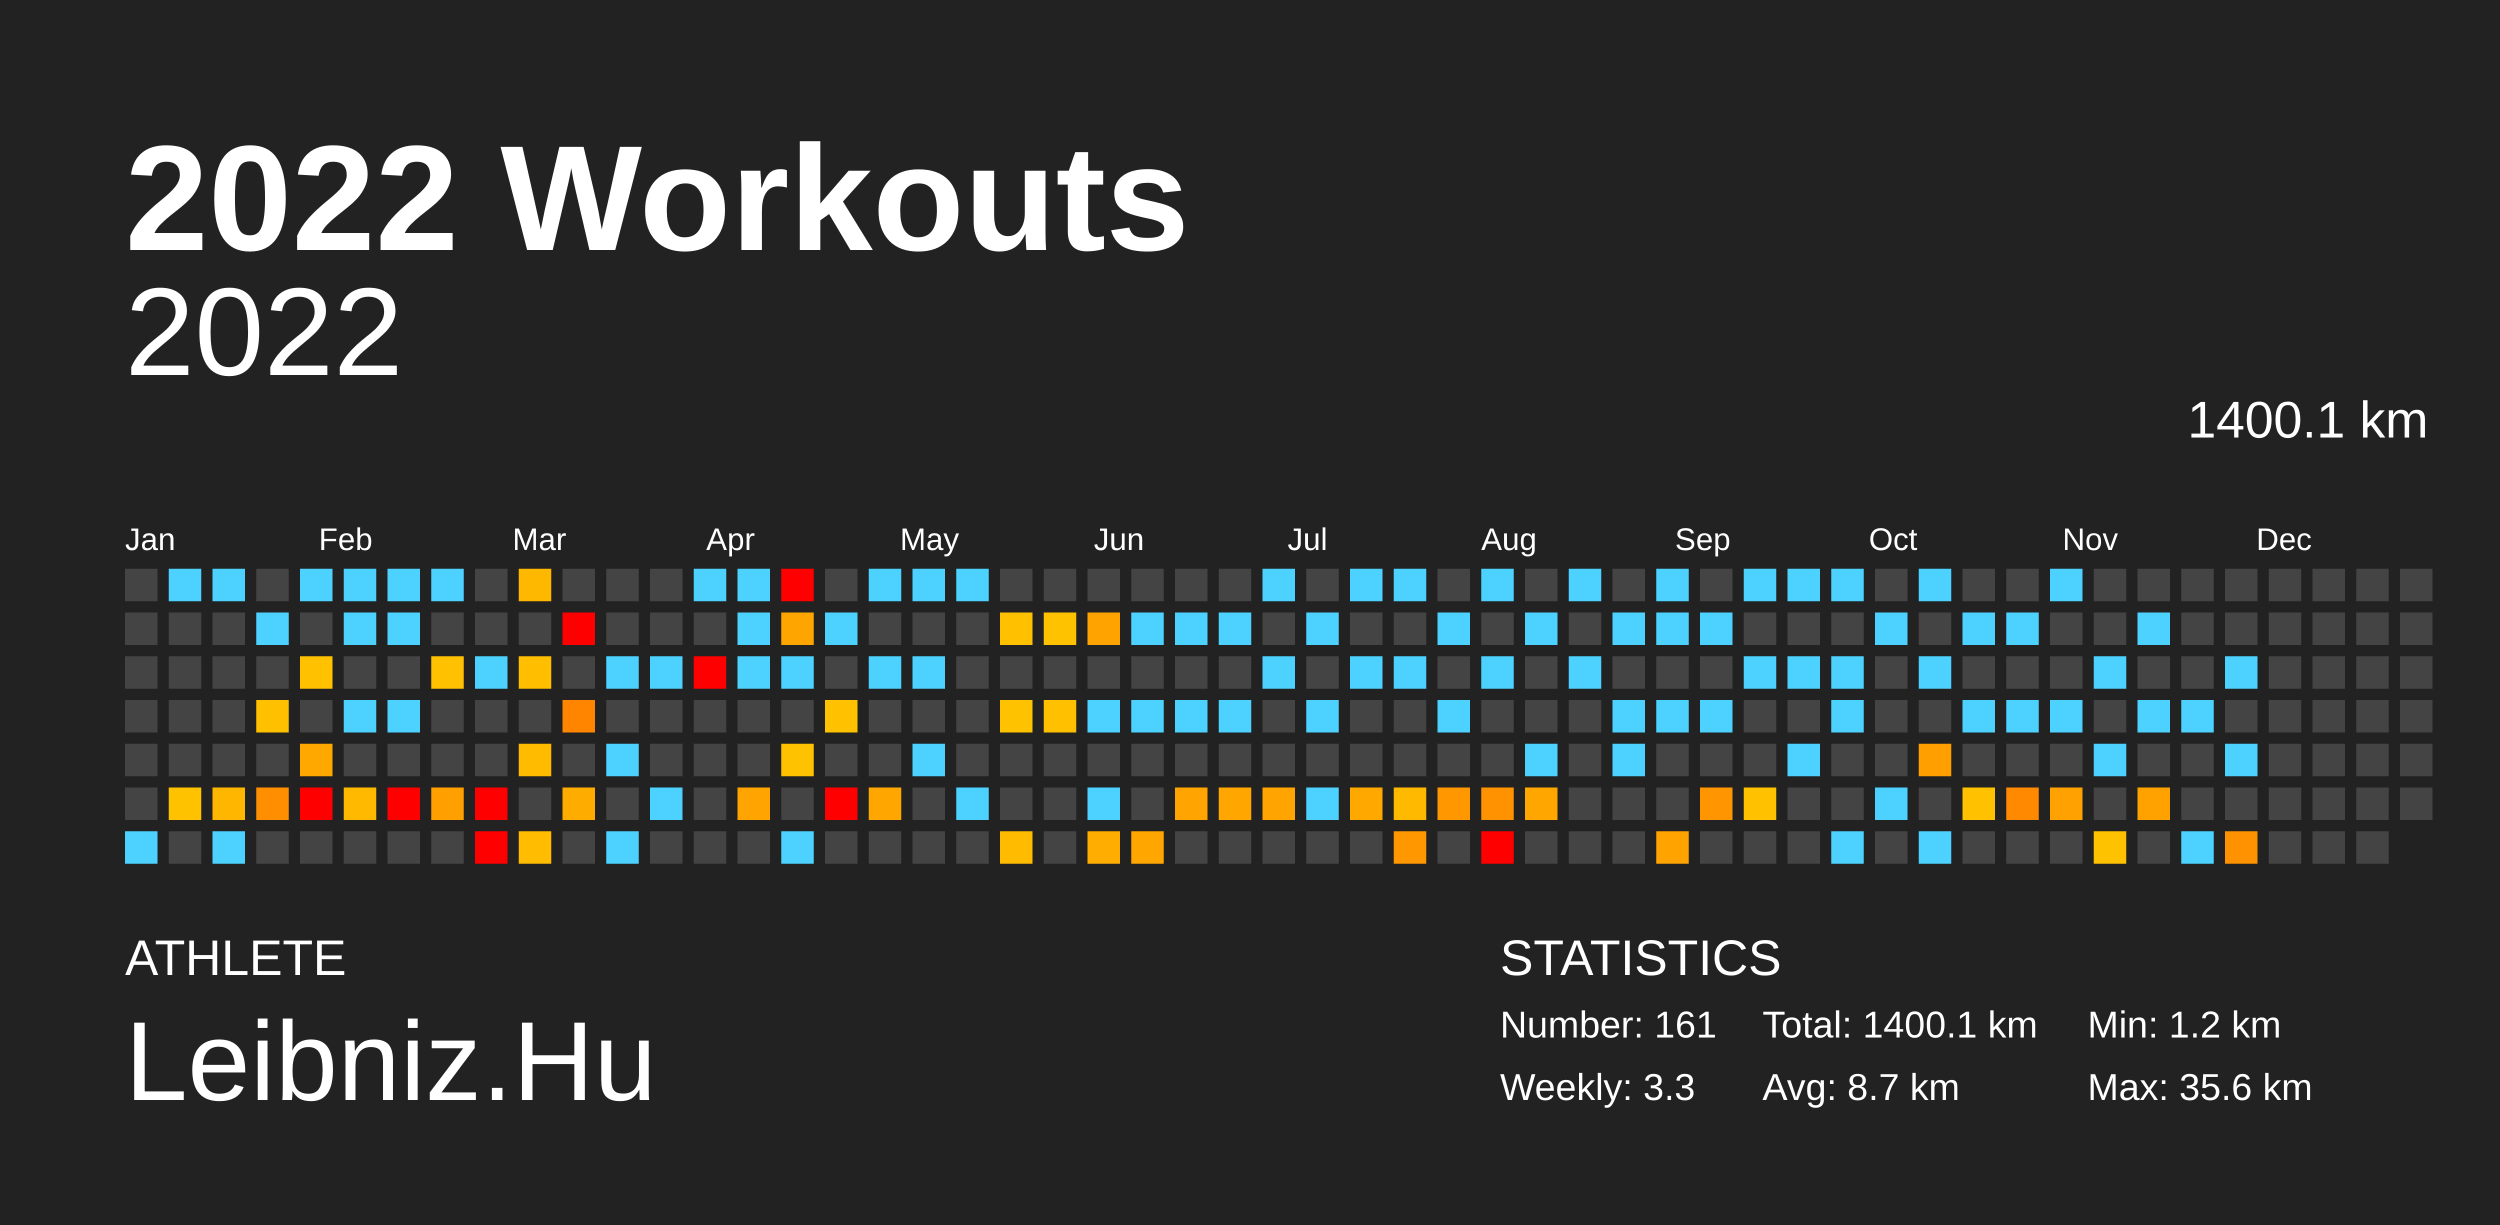
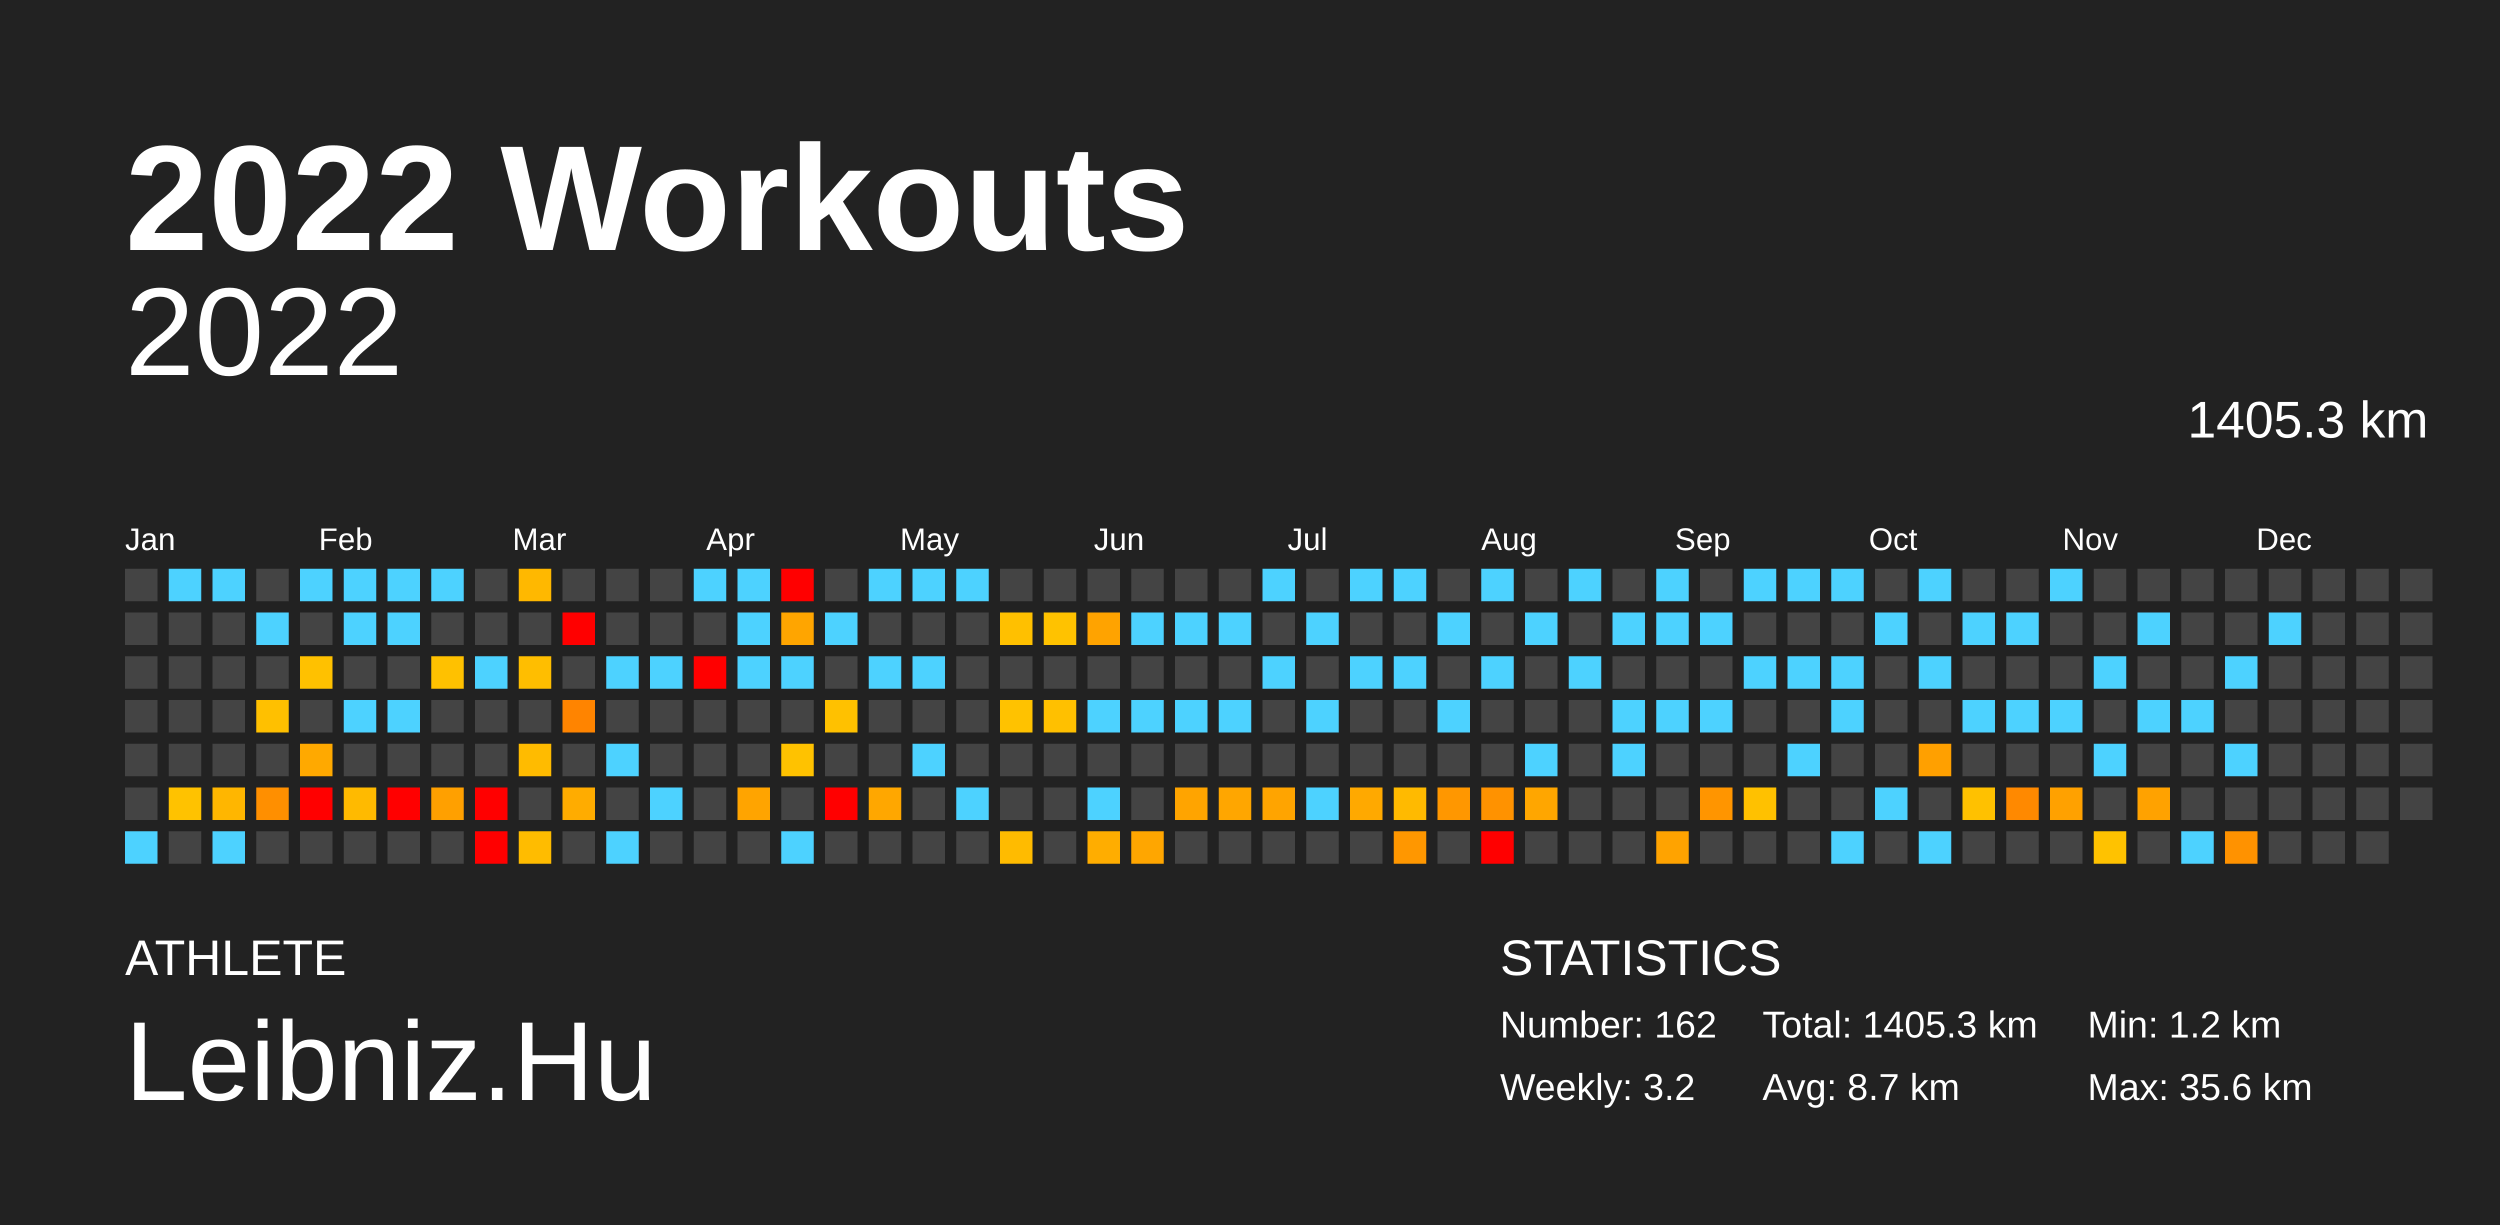
<svg xmlns="http://www.w3.org/2000/svg" baseProfile="full" height="98mm" version="1.1" viewBox="0,0,200,98" width="200mm">
  <defs />
  <rect fill="#222222" height="98" width="200" x="0" y="0" />
  <text fill="#FFFFFF" style="font-size:12px; font-family:Arial; font-weight:bold;" x="10" y="20">2022 Workouts</text>
  <text fill="#FFFFFF" style="font-size:4px; font-family:Arial" x="10" y="78">ATHLETE</text>
  <text fill="#FFFFFF" style="font-size:9px; font-family:Arial" x="10" y="88">Leibniz.Hu</text>
  <text fill="#FFFFFF" style="font-size:4px; font-family:Arial" x="120" y="78">STATISTICS</text>
-   <text fill="#FFFFFF" style="font-size:3px; font-family:Arial" x="120" y="83">Number: 161</text>
-   <text fill="#FFFFFF" style="font-size:3px; font-family:Arial" x="120" y="88">Weekly: 3.3</text>
-   <text fill="#FFFFFF" style="font-size:3px; font-family:Arial" x="141" y="83">Total: 1400.1 km</text>
+   <text fill="#FFFFFF" style="font-size:3px; font-family:Arial" x="120" y="83">Number: 162</text>
+   <text fill="#FFFFFF" style="font-size:3px; font-family:Arial" x="120" y="88">Weekly: 3.2</text>
+   <text fill="#FFFFFF" style="font-size:3px; font-family:Arial" x="141" y="83">Total: 1405.3 km</text>
  <text fill="#FFFFFF" style="font-size:3px; font-family:Arial" x="141" y="88">Avg: 8.7 km</text>
  <text fill="#FFFFFF" style="font-size:3px; font-family:Arial" x="167" y="83">Min: 1.2 km</text>
  <text fill="#FFFFFF" style="font-size:3px; font-family:Arial" x="167" y="88">Max: 35.6 km</text>
  <text alignment-baseline="hanging" fill="#FFFFFF" style="font-size:10.0px; font-family:Arial;" x="10" y="30">2022</text>
-   <text alignment-baseline="hanging" fill="#FFFFFF" style="font-size:4.125px; font-family:Arial;" x="175" y="35">1400.1 km</text>
+   <text alignment-baseline="hanging" fill="#FFFFFF" style="font-size:4.125px; font-family:Arial;" x="175" y="35">1405.3 km</text>
  <text fill="#FFFFFF" style="font-size:2.5px; font-family:Arial" x="10.0" y="44">Jan</text>
  <text fill="#FFFFFF" style="font-size:2.5px; font-family:Arial" x="25.5" y="44">Feb</text>
  <text fill="#FFFFFF" style="font-size:2.5px; font-family:Arial" x="41.0" y="44">Mar</text>
  <text fill="#FFFFFF" style="font-size:2.5px; font-family:Arial" x="56.5" y="44">Apr</text>
  <text fill="#FFFFFF" style="font-size:2.5px; font-family:Arial" x="72.0" y="44">May</text>
  <text fill="#FFFFFF" style="font-size:2.5px; font-family:Arial" x="87.5" y="44">Jun</text>
  <text fill="#FFFFFF" style="font-size:2.5px; font-family:Arial" x="103.0" y="44">Jul</text>
  <text fill="#FFFFFF" style="font-size:2.5px; font-family:Arial" x="118.5" y="44">Aug</text>
  <text fill="#FFFFFF" style="font-size:2.5px; font-family:Arial" x="134.0" y="44">Sep</text>
  <text fill="#FFFFFF" style="font-size:2.5px; font-family:Arial" x="149.5" y="44">Oct</text>
  <text fill="#FFFFFF" style="font-size:2.5px; font-family:Arial" x="165.0" y="44">Nov</text>
  <text fill="#FFFFFF" style="font-size:2.5px; font-family:Arial" x="180.5" y="44">Dec</text>
  <rect fill="#444444" height="2.6" width="2.6" x="10.0" y="45.5" />
  <rect fill="#444444" height="2.6" width="2.6" x="10.0" y="49.0" />
  <rect fill="#444444" height="2.6" width="2.6" x="10.0" y="52.5" />
  <rect fill="#444444" height="2.6" width="2.6" x="10.0" y="56.0" />
  <rect fill="#444444" height="2.6" width="2.6" x="10.0" y="59.5" />
  <rect fill="#444444" height="2.6" width="2.6" x="10.0" y="63.0" />
  <rect fill="#4dd2ff" height="2.6" width="2.6" x="10.0" y="66.5" />
  <rect fill="#4dd2ff" height="2.6" width="2.6" x="13.5" y="45.5" />
  <rect fill="#444444" height="2.6" width="2.6" x="13.5" y="49.0" />
  <rect fill="#444444" height="2.6" width="2.6" x="13.5" y="52.5" />
  <rect fill="#444444" height="2.6" width="2.6" x="13.5" y="56.0" />
  <rect fill="#444444" height="2.6" width="2.6" x="13.5" y="59.5" />
  <rect fill="#ffc200" height="2.6" width="2.6" x="13.5" y="63.0" />
  <rect fill="#444444" height="2.6" width="2.6" x="13.5" y="66.5" />
  <rect fill="#4dd2ff" height="2.6" width="2.6" x="17.0" y="45.5" />
  <rect fill="#444444" height="2.6" width="2.6" x="17.0" y="49.0" />
  <rect fill="#444444" height="2.6" width="2.6" x="17.0" y="52.5" />
  <rect fill="#444444" height="2.6" width="2.6" x="17.0" y="56.0" />
  <rect fill="#444444" height="2.6" width="2.6" x="17.0" y="59.5" />
  <rect fill="#ffb600" height="2.6" width="2.6" x="17.0" y="63.0" />
  <rect fill="#4dd2ff" height="2.6" width="2.6" x="17.0" y="66.5" />
  <rect fill="#444444" height="2.6" width="2.6" x="20.5" y="45.5" />
  <rect fill="#4dd2ff" height="2.6" width="2.6" x="20.5" y="49.0" />
  <rect fill="#444444" height="2.6" width="2.6" x="20.5" y="52.5" />
  <rect fill="#ffc000" height="2.6" width="2.6" x="20.5" y="56.0" />
  <rect fill="#444444" height="2.6" width="2.6" x="20.5" y="59.5" />
  <rect fill="#ff8f00" height="2.6" width="2.6" x="20.5" y="63.0" />
  <rect fill="#444444" height="2.6" width="2.6" x="20.5" y="66.5" />
  <rect fill="#4dd2ff" height="2.6" width="2.6" x="24.0" y="45.5" />
  <rect fill="#444444" height="2.6" width="2.6" x="24.0" y="49.0" />
  <rect fill="#ffc100" height="2.6" width="2.6" x="24.0" y="52.5" />
  <rect fill="#444444" height="2.6" width="2.6" x="24.0" y="56.0" />
  <rect fill="#ffa900" height="2.6" width="2.6" x="24.0" y="59.5" />
  <rect fill="red" height="2.6" width="2.6" x="24.0" y="63.0" />
  <rect fill="#444444" height="2.6" width="2.6" x="24.0" y="66.5" />
  <rect fill="#4dd2ff" height="2.6" width="2.6" x="27.5" y="45.5" />
  <rect fill="#4dd2ff" height="2.6" width="2.6" x="27.5" y="49.0" />
  <rect fill="#444444" height="2.6" width="2.6" x="27.5" y="52.5" />
  <rect fill="#4dd2ff" height="2.6" width="2.6" x="27.5" y="56.0" />
  <rect fill="#444444" height="2.6" width="2.6" x="27.5" y="59.5" />
  <rect fill="#ffba00" height="2.6" width="2.6" x="27.5" y="63.0" />
  <rect fill="#444444" height="2.6" width="2.6" x="27.5" y="66.5" />
  <rect fill="#4dd2ff" height="2.6" width="2.6" x="31.0" y="45.5" />
  <rect fill="#4dd2ff" height="2.6" width="2.6" x="31.0" y="49.0" />
  <rect fill="#444444" height="2.6" width="2.6" x="31.0" y="52.5" />
  <rect fill="#4dd2ff" height="2.6" width="2.6" x="31.0" y="56.0" />
  <rect fill="#444444" height="2.6" width="2.6" x="31.0" y="59.5" />
  <rect fill="red" height="2.6" width="2.6" x="31.0" y="63.0" />
  <rect fill="#444444" height="2.6" width="2.6" x="31.0" y="66.5" />
  <rect fill="#4dd2ff" height="2.6" width="2.6" x="34.5" y="45.5" />
  <rect fill="#444444" height="2.6" width="2.6" x="34.5" y="49.0" />
  <rect fill="#ffc100" height="2.6" width="2.6" x="34.5" y="52.5" />
  <rect fill="#444444" height="2.6" width="2.6" x="34.5" y="56.0" />
  <rect fill="#444444" height="2.6" width="2.6" x="34.5" y="59.5" />
  <rect fill="#ffa000" height="2.6" width="2.6" x="34.5" y="63.0" />
  <rect fill="#444444" height="2.6" width="2.6" x="34.5" y="66.5" />
  <rect fill="#444444" height="2.6" width="2.6" x="38.0" y="45.5" />
  <rect fill="#444444" height="2.6" width="2.6" x="38.0" y="49.0" />
  <rect fill="#4dd2ff" height="2.6" width="2.6" x="38.0" y="52.5" />
  <rect fill="#444444" height="2.6" width="2.6" x="38.0" y="56.0" />
  <rect fill="#444444" height="2.6" width="2.6" x="38.0" y="59.5" />
  <rect fill="red" height="2.6" width="2.6" x="38.0" y="63.0" />
  <rect fill="red" height="2.6" width="2.6" x="38.0" y="66.5" />
  <rect fill="#ffb800" height="2.6" width="2.6" x="41.5" y="45.5" />
  <rect fill="#444444" height="2.6" width="2.6" x="41.5" y="49.0" />
  <rect fill="#ffbe00" height="2.6" width="2.6" x="41.5" y="52.5" />
  <rect fill="#444444" height="2.6" width="2.6" x="41.5" y="56.0" />
  <rect fill="#ffbb00" height="2.6" width="2.6" x="41.5" y="59.5" />
  <rect fill="#444444" height="2.6" width="2.6" x="41.5" y="63.0" />
  <rect fill="#ffbc00" height="2.6" width="2.6" x="41.5" y="66.5" />
  <rect fill="#444444" height="2.6" width="2.6" x="45.0" y="45.5" />
  <rect fill="red" height="2.6" width="2.6" x="45.0" y="49.0" />
  <rect fill="#444444" height="2.6" width="2.6" x="45.0" y="52.5" />
  <rect fill="#ff8400" height="2.6" width="2.6" x="45.0" y="56.0" />
  <rect fill="#444444" height="2.6" width="2.6" x="45.0" y="59.5" />
  <rect fill="#ffac00" height="2.6" width="2.6" x="45.0" y="63.0" />
  <rect fill="#444444" height="2.6" width="2.6" x="45.0" y="66.5" />
  <rect fill="#444444" height="2.6" width="2.6" x="48.5" y="45.5" />
  <rect fill="#444444" height="2.6" width="2.6" x="48.5" y="49.0" />
  <rect fill="#4dd2ff" height="2.6" width="2.6" x="48.5" y="52.5" />
  <rect fill="#444444" height="2.6" width="2.6" x="48.5" y="56.0" />
  <rect fill="#4dd2ff" height="2.6" width="2.6" x="48.5" y="59.5" />
  <rect fill="#444444" height="2.6" width="2.6" x="48.5" y="63.0" />
  <rect fill="#4dd2ff" height="2.6" width="2.6" x="48.5" y="66.5" />
  <rect fill="#444444" height="2.6" width="2.6" x="52.0" y="45.5" />
  <rect fill="#444444" height="2.6" width="2.6" x="52.0" y="49.0" />
  <rect fill="#4dd2ff" height="2.6" width="2.6" x="52.0" y="52.5" />
  <rect fill="#444444" height="2.6" width="2.6" x="52.0" y="56.0" />
  <rect fill="#444444" height="2.6" width="2.6" x="52.0" y="59.5" />
  <rect fill="#4dd2ff" height="2.6" width="2.6" x="52.0" y="63.0" />
  <rect fill="#444444" height="2.6" width="2.6" x="52.0" y="66.5" />
  <rect fill="#4dd2ff" height="2.6" width="2.6" x="55.5" y="45.5" />
  <rect fill="#444444" height="2.6" width="2.6" x="55.5" y="49.0" />
  <rect fill="red" height="2.6" width="2.6" x="55.5" y="52.5" />
  <rect fill="#444444" height="2.6" width="2.6" x="55.5" y="56.0" />
  <rect fill="#444444" height="2.6" width="2.6" x="55.5" y="59.5" />
  <rect fill="#444444" height="2.6" width="2.6" x="55.5" y="63.0" />
  <rect fill="#444444" height="2.6" width="2.6" x="55.5" y="66.5" />
  <rect fill="#4dd2ff" height="2.6" width="2.6" x="59.0" y="45.5" />
  <rect fill="#4dd2ff" height="2.6" width="2.6" x="59.0" y="49.0" />
  <rect fill="#4dd2ff" height="2.6" width="2.6" x="59.0" y="52.5" />
  <rect fill="#444444" height="2.6" width="2.6" x="59.0" y="56.0" />
  <rect fill="#444444" height="2.6" width="2.6" x="59.0" y="59.5" />
  <rect fill="#ffa400" height="2.6" width="2.6" x="59.0" y="63.0" />
  <rect fill="#444444" height="2.6" width="2.6" x="59.0" y="66.5" />
  <rect fill="red" height="2.6" width="2.6" x="62.5" y="45.5" />
  <rect fill="#ffa500" height="2.6" width="2.6" x="62.5" y="49.0" />
  <rect fill="#4dd2ff" height="2.6" width="2.6" x="62.5" y="52.5" />
  <rect fill="#444444" height="2.6" width="2.6" x="62.5" y="56.0" />
  <rect fill="#ffc200" height="2.6" width="2.6" x="62.5" y="59.5" />
  <rect fill="#444444" height="2.6" width="2.6" x="62.5" y="63.0" />
  <rect fill="#4dd2ff" height="2.6" width="2.6" x="62.5" y="66.5" />
  <rect fill="#444444" height="2.6" width="2.6" x="66.0" y="45.5" />
  <rect fill="#4dd2ff" height="2.6" width="2.6" x="66.0" y="49.0" />
  <rect fill="#444444" height="2.6" width="2.6" x="66.0" y="52.5" />
  <rect fill="#ffc100" height="2.6" width="2.6" x="66.0" y="56.0" />
  <rect fill="#444444" height="2.6" width="2.6" x="66.0" y="59.5" />
  <rect fill="red" height="2.6" width="2.6" x="66.0" y="63.0" />
  <rect fill="#444444" height="2.6" width="2.6" x="66.0" y="66.5" />
  <rect fill="#4dd2ff" height="2.6" width="2.6" x="69.5" y="45.5" />
  <rect fill="#444444" height="2.6" width="2.6" x="69.5" y="49.0" />
  <rect fill="#4dd2ff" height="2.6" width="2.6" x="69.5" y="52.5" />
  <rect fill="#444444" height="2.6" width="2.6" x="69.5" y="56.0" />
  <rect fill="#444444" height="2.6" width="2.6" x="69.5" y="59.5" />
  <rect fill="#ffa700" height="2.6" width="2.6" x="69.5" y="63.0" />
  <rect fill="#444444" height="2.6" width="2.6" x="69.5" y="66.5" />
  <rect fill="#4dd2ff" height="2.6" width="2.6" x="73.0" y="45.5" />
  <rect fill="#444444" height="2.6" width="2.6" x="73.0" y="49.0" />
  <rect fill="#4dd2ff" height="2.6" width="2.6" x="73.0" y="52.5" />
  <rect fill="#444444" height="2.6" width="2.6" x="73.0" y="56.0" />
  <rect fill="#4dd2ff" height="2.6" width="2.6" x="73.0" y="59.5" />
  <rect fill="#444444" height="2.6" width="2.6" x="73.0" y="63.0" />
  <rect fill="#444444" height="2.6" width="2.6" x="73.0" y="66.5" />
  <rect fill="#4dd2ff" height="2.6" width="2.6" x="76.5" y="45.5" />
  <rect fill="#444444" height="2.6" width="2.6" x="76.5" y="49.0" />
  <rect fill="#444444" height="2.6" width="2.6" x="76.5" y="52.5" />
  <rect fill="#444444" height="2.6" width="2.6" x="76.5" y="56.0" />
  <rect fill="#444444" height="2.6" width="2.6" x="76.5" y="59.5" />
  <rect fill="#4dd2ff" height="2.6" width="2.6" x="76.5" y="63.0" />
  <rect fill="#444444" height="2.6" width="2.6" x="76.5" y="66.5" />
  <rect fill="#444444" height="2.6" width="2.6" x="80.0" y="45.5" />
  <rect fill="#ffc000" height="2.6" width="2.6" x="80.0" y="49.0" />
  <rect fill="#444444" height="2.6" width="2.6" x="80.0" y="52.5" />
  <rect fill="#ffc200" height="2.6" width="2.6" x="80.0" y="56.0" />
  <rect fill="#444444" height="2.6" width="2.6" x="80.0" y="59.5" />
  <rect fill="#444444" height="2.6" width="2.6" x="80.0" y="63.0" />
  <rect fill="#ffbb00" height="2.6" width="2.6" x="80.0" y="66.5" />
  <rect fill="#444444" height="2.6" width="2.6" x="83.5" y="45.5" />
  <rect fill="#ffc200" height="2.6" width="2.6" x="83.5" y="49.0" />
  <rect fill="#444444" height="2.6" width="2.6" x="83.5" y="52.5" />
  <rect fill="#ffc000" height="2.6" width="2.6" x="83.5" y="56.0" />
  <rect fill="#444444" height="2.6" width="2.6" x="83.5" y="59.5" />
  <rect fill="#444444" height="2.6" width="2.6" x="83.5" y="63.0" />
  <rect fill="#444444" height="2.6" width="2.6" x="83.5" y="66.5" />
  <rect fill="#444444" height="2.6" width="2.6" x="87.0" y="45.5" />
  <rect fill="#ffa300" height="2.6" width="2.6" x="87.0" y="49.0" />
  <rect fill="#444444" height="2.6" width="2.6" x="87.0" y="52.5" />
  <rect fill="#4dd2ff" height="2.6" width="2.6" x="87.0" y="56.0" />
  <rect fill="#444444" height="2.6" width="2.6" x="87.0" y="59.5" />
  <rect fill="#4dd2ff" height="2.6" width="2.6" x="87.0" y="63.0" />
  <rect fill="#ffad00" height="2.6" width="2.6" x="87.0" y="66.5" />
  <rect fill="#444444" height="2.6" width="2.6" x="90.5" y="45.5" />
  <rect fill="#4dd2ff" height="2.6" width="2.6" x="90.5" y="49.0" />
  <rect fill="#444444" height="2.6" width="2.6" x="90.5" y="52.5" />
  <rect fill="#4dd2ff" height="2.6" width="2.6" x="90.5" y="56.0" />
  <rect fill="#444444" height="2.6" width="2.6" x="90.5" y="59.5" />
  <rect fill="#444444" height="2.6" width="2.6" x="90.5" y="63.0" />
  <rect fill="#ffa600" height="2.6" width="2.6" x="90.5" y="66.5" />
  <rect fill="#444444" height="2.6" width="2.6" x="94.0" y="45.5" />
  <rect fill="#4dd2ff" height="2.6" width="2.6" x="94.0" y="49.0" />
  <rect fill="#444444" height="2.6" width="2.6" x="94.0" y="52.5" />
  <rect fill="#4dd2ff" height="2.6" width="2.6" x="94.0" y="56.0" />
  <rect fill="#444444" height="2.6" width="2.6" x="94.0" y="59.5" />
  <rect fill="#ffa400" height="2.6" width="2.6" x="94.0" y="63.0" />
  <rect fill="#444444" height="2.6" width="2.6" x="94.0" y="66.5" />
  <rect fill="#444444" height="2.6" width="2.6" x="97.5" y="45.5" />
  <rect fill="#4dd2ff" height="2.6" width="2.6" x="97.5" y="49.0" />
  <rect fill="#444444" height="2.6" width="2.6" x="97.5" y="52.5" />
  <rect fill="#4dd2ff" height="2.6" width="2.6" x="97.5" y="56.0" />
  <rect fill="#444444" height="2.6" width="2.6" x="97.5" y="59.5" />
  <rect fill="#ffa600" height="2.6" width="2.6" x="97.5" y="63.0" />
  <rect fill="#444444" height="2.6" width="2.6" x="97.5" y="66.5" />
  <rect fill="#4dd2ff" height="2.6" width="2.6" x="101.0" y="45.5" />
  <rect fill="#444444" height="2.6" width="2.6" x="101.0" y="49.0" />
  <rect fill="#4dd2ff" height="2.6" width="2.6" x="101.0" y="52.5" />
  <rect fill="#444444" height="2.6" width="2.6" x="101.0" y="56.0" />
  <rect fill="#444444" height="2.6" width="2.6" x="101.0" y="59.5" />
  <rect fill="#ffa400" height="2.6" width="2.6" x="101.0" y="63.0" />
  <rect fill="#444444" height="2.6" width="2.6" x="101.0" y="66.5" />
  <rect fill="#444444" height="2.6" width="2.6" x="104.5" y="45.5" />
  <rect fill="#4dd2ff" height="2.6" width="2.6" x="104.5" y="49.0" />
  <rect fill="#444444" height="2.6" width="2.6" x="104.5" y="52.5" />
  <rect fill="#4dd2ff" height="2.6" width="2.6" x="104.5" y="56.0" />
  <rect fill="#444444" height="2.6" width="2.6" x="104.5" y="59.5" />
  <rect fill="#4dd2ff" height="2.6" width="2.6" x="104.5" y="63.0" />
  <rect fill="#444444" height="2.6" width="2.6" x="104.5" y="66.5" />
  <rect fill="#4dd2ff" height="2.6" width="2.6" x="108.0" y="45.5" />
  <rect fill="#444444" height="2.6" width="2.6" x="108.0" y="49.0" />
  <rect fill="#4dd2ff" height="2.6" width="2.6" x="108.0" y="52.5" />
  <rect fill="#444444" height="2.6" width="2.6" x="108.0" y="56.0" />
  <rect fill="#444444" height="2.6" width="2.6" x="108.0" y="59.5" />
  <rect fill="#ffa900" height="2.6" width="2.6" x="108.0" y="63.0" />
  <rect fill="#444444" height="2.6" width="2.6" x="108.0" y="66.5" />
  <rect fill="#4dd2ff" height="2.6" width="2.6" x="111.5" y="45.5" />
  <rect fill="#444444" height="2.6" width="2.6" x="111.5" y="49.0" />
  <rect fill="#4dd2ff" height="2.6" width="2.6" x="111.5" y="52.5" />
  <rect fill="#444444" height="2.6" width="2.6" x="111.5" y="56.0" />
  <rect fill="#444444" height="2.6" width="2.6" x="111.5" y="59.5" />
  <rect fill="#ffba00" height="2.6" width="2.6" x="111.5" y="63.0" />
  <rect fill="#ff9700" height="2.6" width="2.6" x="111.5" y="66.5" />
  <rect fill="#444444" height="2.6" width="2.6" x="115.0" y="45.5" />
  <rect fill="#4dd2ff" height="2.6" width="2.6" x="115.0" y="49.0" />
  <rect fill="#444444" height="2.6" width="2.6" x="115.0" y="52.5" />
  <rect fill="#4dd2ff" height="2.6" width="2.6" x="115.0" y="56.0" />
  <rect fill="#444444" height="2.6" width="2.6" x="115.0" y="59.5" />
  <rect fill="#ff9700" height="2.6" width="2.6" x="115.0" y="63.0" />
  <rect fill="#444444" height="2.6" width="2.6" x="115.0" y="66.5" />
  <rect fill="#4dd2ff" height="2.6" width="2.6" x="118.5" y="45.5" />
  <rect fill="#444444" height="2.6" width="2.6" x="118.5" y="49.0" />
  <rect fill="#4dd2ff" height="2.6" width="2.6" x="118.5" y="52.5" />
  <rect fill="#444444" height="2.6" width="2.6" x="118.5" y="56.0" />
  <rect fill="#444444" height="2.6" width="2.6" x="118.5" y="59.5" />
  <rect fill="#ff9200" height="2.6" width="2.6" x="118.5" y="63.0" />
  <rect fill="red" height="2.6" width="2.6" x="118.5" y="66.5" />
  <rect fill="#444444" height="2.6" width="2.6" x="122.0" y="45.5" />
  <rect fill="#4dd2ff" height="2.6" width="2.6" x="122.0" y="49.0" />
  <rect fill="#444444" height="2.6" width="2.6" x="122.0" y="52.5" />
  <rect fill="#444444" height="2.6" width="2.6" x="122.0" y="56.0" />
  <rect fill="#4dd2ff" height="2.6" width="2.6" x="122.0" y="59.5" />
  <rect fill="#ffa600" height="2.6" width="2.6" x="122.0" y="63.0" />
  <rect fill="#444444" height="2.6" width="2.6" x="122.0" y="66.5" />
  <rect fill="#4dd2ff" height="2.6" width="2.6" x="125.5" y="45.5" />
  <rect fill="#444444" height="2.6" width="2.6" x="125.5" y="49.0" />
  <rect fill="#4dd2ff" height="2.6" width="2.6" x="125.5" y="52.5" />
  <rect fill="#444444" height="2.6" width="2.6" x="125.5" y="56.0" />
  <rect fill="#444444" height="2.6" width="2.6" x="125.5" y="59.5" />
  <rect fill="#444444" height="2.6" width="2.6" x="125.5" y="63.0" />
  <rect fill="#444444" height="2.6" width="2.6" x="125.5" y="66.5" />
  <rect fill="#444444" height="2.6" width="2.6" x="129.0" y="45.5" />
  <rect fill="#4dd2ff" height="2.6" width="2.6" x="129.0" y="49.0" />
  <rect fill="#444444" height="2.6" width="2.6" x="129.0" y="52.5" />
  <rect fill="#4dd2ff" height="2.6" width="2.6" x="129.0" y="56.0" />
  <rect fill="#4dd2ff" height="2.6" width="2.6" x="129.0" y="59.5" />
  <rect fill="#444444" height="2.6" width="2.6" x="129.0" y="63.0" />
  <rect fill="#444444" height="2.6" width="2.6" x="129.0" y="66.5" />
  <rect fill="#4dd2ff" height="2.6" width="2.6" x="132.5" y="45.5" />
  <rect fill="#4dd2ff" height="2.6" width="2.6" x="132.5" y="49.0" />
  <rect fill="#444444" height="2.6" width="2.6" x="132.5" y="52.5" />
  <rect fill="#4dd2ff" height="2.6" width="2.6" x="132.5" y="56.0" />
  <rect fill="#444444" height="2.6" width="2.6" x="132.5" y="59.5" />
  <rect fill="#444444" height="2.6" width="2.6" x="132.5" y="63.0" />
  <rect fill="#ffa300" height="2.6" width="2.6" x="132.5" y="66.5" />
  <rect fill="#444444" height="2.6" width="2.6" x="136.0" y="45.5" />
  <rect fill="#4dd2ff" height="2.6" width="2.6" x="136.0" y="49.0" />
  <rect fill="#444444" height="2.6" width="2.6" x="136.0" y="52.5" />
  <rect fill="#4dd2ff" height="2.6" width="2.6" x="136.0" y="56.0" />
  <rect fill="#444444" height="2.6" width="2.6" x="136.0" y="59.5" />
  <rect fill="#ff9500" height="2.6" width="2.6" x="136.0" y="63.0" />
  <rect fill="#444444" height="2.6" width="2.6" x="136.0" y="66.5" />
  <rect fill="#4dd2ff" height="2.6" width="2.6" x="139.5" y="45.5" />
  <rect fill="#444444" height="2.6" width="2.6" x="139.5" y="49.0" />
  <rect fill="#4dd2ff" height="2.6" width="2.6" x="139.5" y="52.5" />
  <rect fill="#444444" height="2.6" width="2.6" x="139.5" y="56.0" />
  <rect fill="#444444" height="2.6" width="2.6" x="139.5" y="59.5" />
  <rect fill="#ffc100" height="2.6" width="2.6" x="139.5" y="63.0" />
  <rect fill="#444444" height="2.6" width="2.6" x="139.5" y="66.5" />
  <rect fill="#4dd2ff" height="2.6" width="2.6" x="143.0" y="45.5" />
  <rect fill="#444444" height="2.6" width="2.6" x="143.0" y="49.0" />
  <rect fill="#4dd2ff" height="2.6" width="2.6" x="143.0" y="52.5" />
  <rect fill="#444444" height="2.6" width="2.6" x="143.0" y="56.0" />
  <rect fill="#4dd2ff" height="2.6" width="2.6" x="143.0" y="59.5" />
  <rect fill="#444444" height="2.6" width="2.6" x="143.0" y="63.0" />
  <rect fill="#444444" height="2.6" width="2.6" x="143.0" y="66.5" />
  <rect fill="#4dd2ff" height="2.6" width="2.6" x="146.5" y="45.5" />
  <rect fill="#444444" height="2.6" width="2.6" x="146.5" y="49.0" />
  <rect fill="#4dd2ff" height="2.6" width="2.6" x="146.5" y="52.5" />
  <rect fill="#4dd2ff" height="2.6" width="2.6" x="146.5" y="56.0" />
  <rect fill="#444444" height="2.6" width="2.6" x="146.5" y="59.5" />
  <rect fill="#444444" height="2.6" width="2.6" x="146.5" y="63.0" />
  <rect fill="#4dd2ff" height="2.6" width="2.6" x="146.5" y="66.5" />
  <rect fill="#444444" height="2.6" width="2.6" x="150.0" y="45.5" />
  <rect fill="#4dd2ff" height="2.6" width="2.6" x="150.0" y="49.0" />
  <rect fill="#444444" height="2.6" width="2.6" x="150.0" y="52.5" />
  <rect fill="#444444" height="2.6" width="2.6" x="150.0" y="56.0" />
  <rect fill="#444444" height="2.6" width="2.6" x="150.0" y="59.5" />
  <rect fill="#4dd2ff" height="2.6" width="2.6" x="150.0" y="63.0" />
  <rect fill="#444444" height="2.6" width="2.6" x="150.0" y="66.5" />
  <rect fill="#4dd2ff" height="2.6" width="2.6" x="153.5" y="45.5" />
  <rect fill="#444444" height="2.6" width="2.6" x="153.5" y="49.0" />
  <rect fill="#4dd2ff" height="2.6" width="2.6" x="153.5" y="52.5" />
  <rect fill="#444444" height="2.6" width="2.6" x="153.5" y="56.0" />
  <rect fill="#ffa000" height="2.6" width="2.6" x="153.5" y="59.5" />
  <rect fill="#444444" height="2.6" width="2.6" x="153.5" y="63.0" />
  <rect fill="#4dd2ff" height="2.6" width="2.6" x="153.5" y="66.5" />
  <rect fill="#444444" height="2.6" width="2.6" x="157.0" y="45.5" />
  <rect fill="#4dd2ff" height="2.6" width="2.6" x="157.0" y="49.0" />
  <rect fill="#444444" height="2.6" width="2.6" x="157.0" y="52.5" />
  <rect fill="#4dd2ff" height="2.6" width="2.6" x="157.0" y="56.0" />
  <rect fill="#444444" height="2.6" width="2.6" x="157.0" y="59.5" />
  <rect fill="#ffc100" height="2.6" width="2.6" x="157.0" y="63.0" />
  <rect fill="#444444" height="2.6" width="2.6" x="157.0" y="66.5" />
  <rect fill="#444444" height="2.6" width="2.6" x="160.5" y="45.5" />
  <rect fill="#4dd2ff" height="2.6" width="2.6" x="160.5" y="49.0" />
  <rect fill="#444444" height="2.6" width="2.6" x="160.5" y="52.5" />
  <rect fill="#4dd2ff" height="2.6" width="2.6" x="160.5" y="56.0" />
  <rect fill="#444444" height="2.6" width="2.6" x="160.5" y="59.5" />
  <rect fill="#ff8900" height="2.6" width="2.6" x="160.5" y="63.0" />
  <rect fill="#444444" height="2.6" width="2.6" x="160.5" y="66.5" />
  <rect fill="#4dd2ff" height="2.6" width="2.6" x="164.0" y="45.5" />
  <rect fill="#444444" height="2.6" width="2.6" x="164.0" y="49.0" />
  <rect fill="#444444" height="2.6" width="2.6" x="164.0" y="52.5" />
  <rect fill="#4dd2ff" height="2.6" width="2.6" x="164.0" y="56.0" />
  <rect fill="#444444" height="2.6" width="2.6" x="164.0" y="59.5" />
  <rect fill="#ffa100" height="2.6" width="2.6" x="164.0" y="63.0" />
  <rect fill="#444444" height="2.6" width="2.6" x="164.0" y="66.5" />
  <rect fill="#444444" height="2.6" width="2.6" x="167.5" y="45.5" />
  <rect fill="#444444" height="2.6" width="2.6" x="167.5" y="49.0" />
  <rect fill="#4dd2ff" height="2.6" width="2.6" x="167.5" y="52.5" />
  <rect fill="#444444" height="2.6" width="2.6" x="167.5" y="56.0" />
  <rect fill="#4dd2ff" height="2.6" width="2.6" x="167.5" y="59.5" />
  <rect fill="#444444" height="2.6" width="2.6" x="167.5" y="63.0" />
  <rect fill="#ffc200" height="2.6" width="2.6" x="167.5" y="66.5" />
  <rect fill="#444444" height="2.6" width="2.6" x="171.0" y="45.5" />
  <rect fill="#4dd2ff" height="2.6" width="2.6" x="171.0" y="49.0" />
  <rect fill="#444444" height="2.6" width="2.6" x="171.0" y="52.5" />
  <rect fill="#4dd2ff" height="2.6" width="2.6" x="171.0" y="56.0" />
  <rect fill="#444444" height="2.6" width="2.6" x="171.0" y="59.5" />
  <rect fill="#ffa200" height="2.6" width="2.6" x="171.0" y="63.0" />
  <rect fill="#444444" height="2.6" width="2.6" x="171.0" y="66.5" />
  <rect fill="#444444" height="2.6" width="2.6" x="174.5" y="45.5" />
  <rect fill="#444444" height="2.6" width="2.6" x="174.5" y="49.0" />
  <rect fill="#444444" height="2.6" width="2.6" x="174.5" y="52.5" />
  <rect fill="#4dd2ff" height="2.6" width="2.6" x="174.5" y="56.0" />
  <rect fill="#444444" height="2.6" width="2.6" x="174.5" y="59.5" />
  <rect fill="#444444" height="2.6" width="2.6" x="174.5" y="63.0" />
  <rect fill="#4dd2ff" height="2.6" width="2.6" x="174.5" y="66.5" />
  <rect fill="#444444" height="2.6" width="2.6" x="178.0" y="45.5" />
  <rect fill="#444444" height="2.6" width="2.6" x="178.0" y="49.0" />
  <rect fill="#4dd2ff" height="2.6" width="2.6" x="178.0" y="52.5" />
  <rect fill="#444444" height="2.6" width="2.6" x="178.0" y="56.0" />
  <rect fill="#4dd2ff" height="2.6" width="2.6" x="178.0" y="59.5" />
  <rect fill="#444444" height="2.6" width="2.6" x="178.0" y="63.0" />
  <rect fill="#ff9200" height="2.6" width="2.6" x="178.0" y="66.5" />
  <rect fill="#444444" height="2.6" width="2.6" x="181.5" y="45.5" />
-   <rect fill="#444444" height="2.6" width="2.6" x="181.5" y="49.0" />
+   <rect fill="#4dd2ff" height="2.6" width="2.6" x="181.5" y="49.0" />
  <rect fill="#444444" height="2.6" width="2.6" x="181.5" y="52.5" />
  <rect fill="#444444" height="2.6" width="2.6" x="181.5" y="56.0" />
  <rect fill="#444444" height="2.6" width="2.6" x="181.5" y="59.5" />
  <rect fill="#444444" height="2.6" width="2.6" x="181.5" y="63.0" />
  <rect fill="#444444" height="2.6" width="2.6" x="181.5" y="66.5" />
  <rect fill="#444444" height="2.6" width="2.6" x="185.0" y="45.5" />
  <rect fill="#444444" height="2.6" width="2.6" x="185.0" y="49.0" />
  <rect fill="#444444" height="2.6" width="2.6" x="185.0" y="52.5" />
  <rect fill="#444444" height="2.6" width="2.6" x="185.0" y="56.0" />
  <rect fill="#444444" height="2.6" width="2.6" x="185.0" y="59.5" />
  <rect fill="#444444" height="2.6" width="2.6" x="185.0" y="63.0" />
  <rect fill="#444444" height="2.6" width="2.6" x="185.0" y="66.5" />
  <rect fill="#444444" height="2.6" width="2.6" x="188.5" y="45.5" />
  <rect fill="#444444" height="2.6" width="2.6" x="188.5" y="49.0" />
  <rect fill="#444444" height="2.6" width="2.6" x="188.5" y="52.5" />
  <rect fill="#444444" height="2.6" width="2.6" x="188.5" y="56.0" />
  <rect fill="#444444" height="2.6" width="2.6" x="188.5" y="59.5" />
  <rect fill="#444444" height="2.6" width="2.6" x="188.5" y="63.0" />
  <rect fill="#444444" height="2.6" width="2.6" x="188.5" y="66.5" />
  <rect fill="#444444" height="2.6" width="2.6" x="192.0" y="45.5" />
  <rect fill="#444444" height="2.6" width="2.6" x="192.0" y="49.0" />
  <rect fill="#444444" height="2.6" width="2.6" x="192.0" y="52.5" />
  <rect fill="#444444" height="2.6" width="2.6" x="192.0" y="56.0" />
  <rect fill="#444444" height="2.6" width="2.6" x="192.0" y="59.5" />
  <rect fill="#444444" height="2.6" width="2.6" x="192.0" y="63.0" />
</svg>
